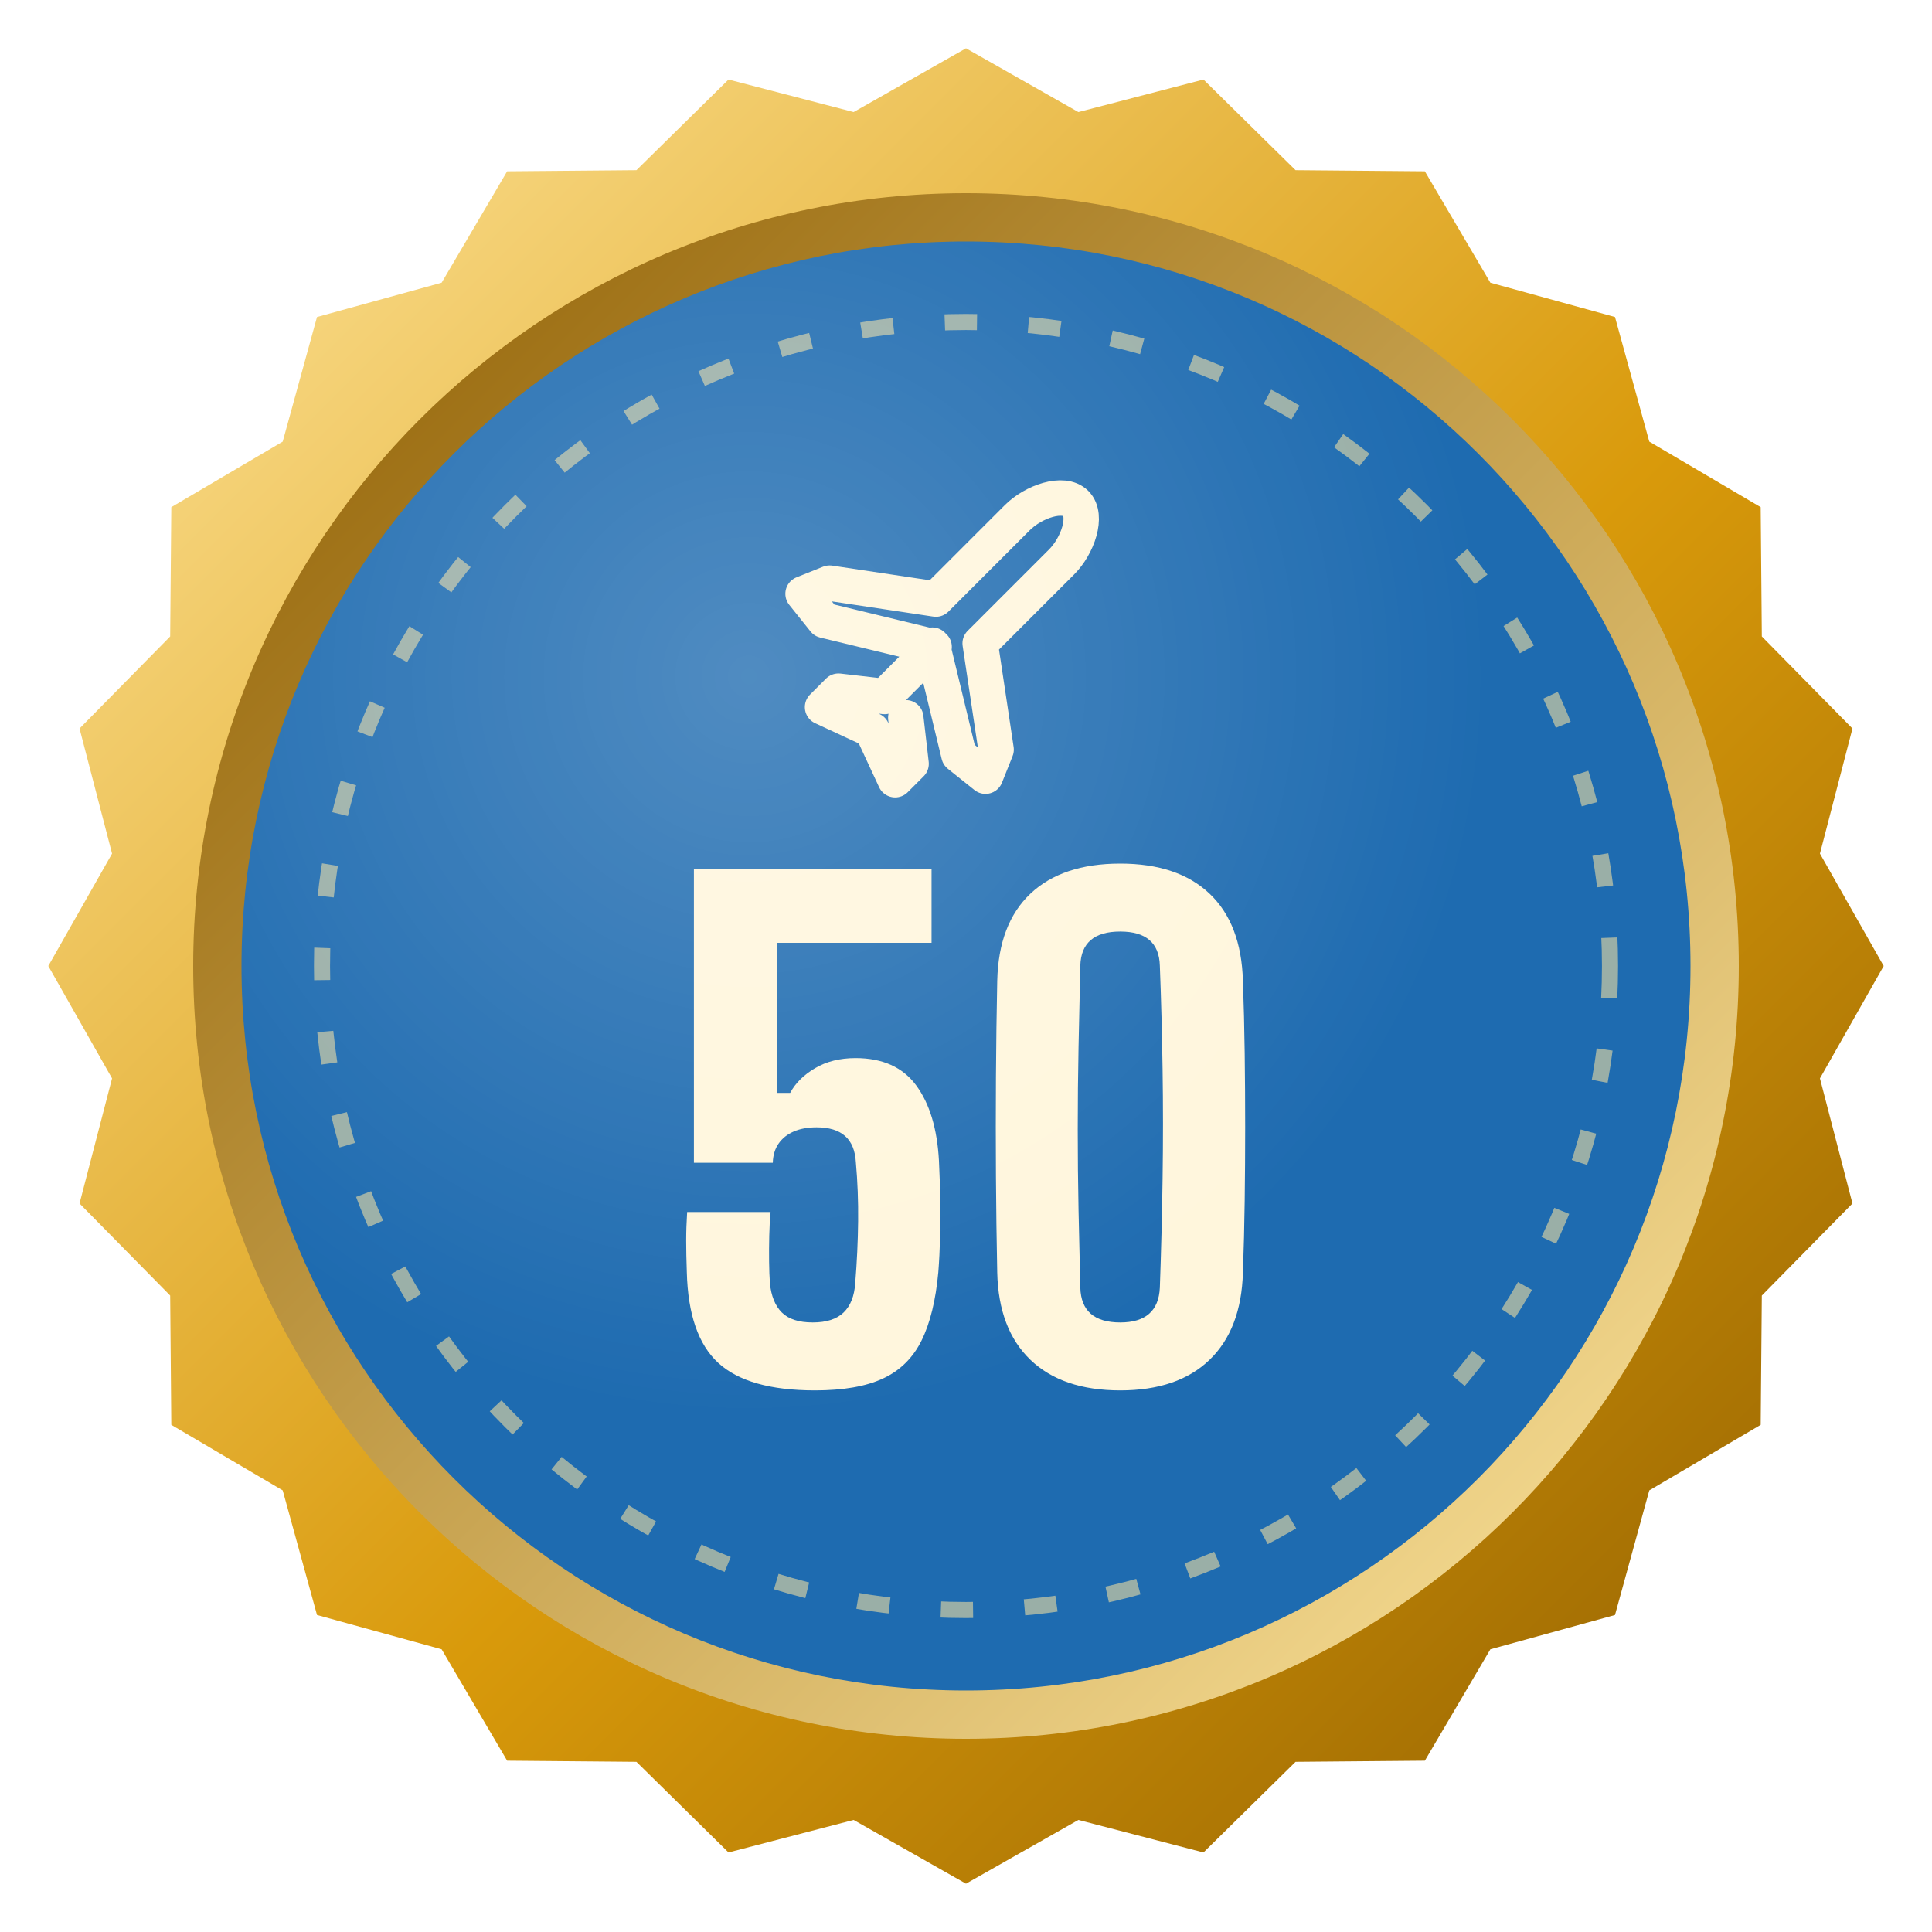
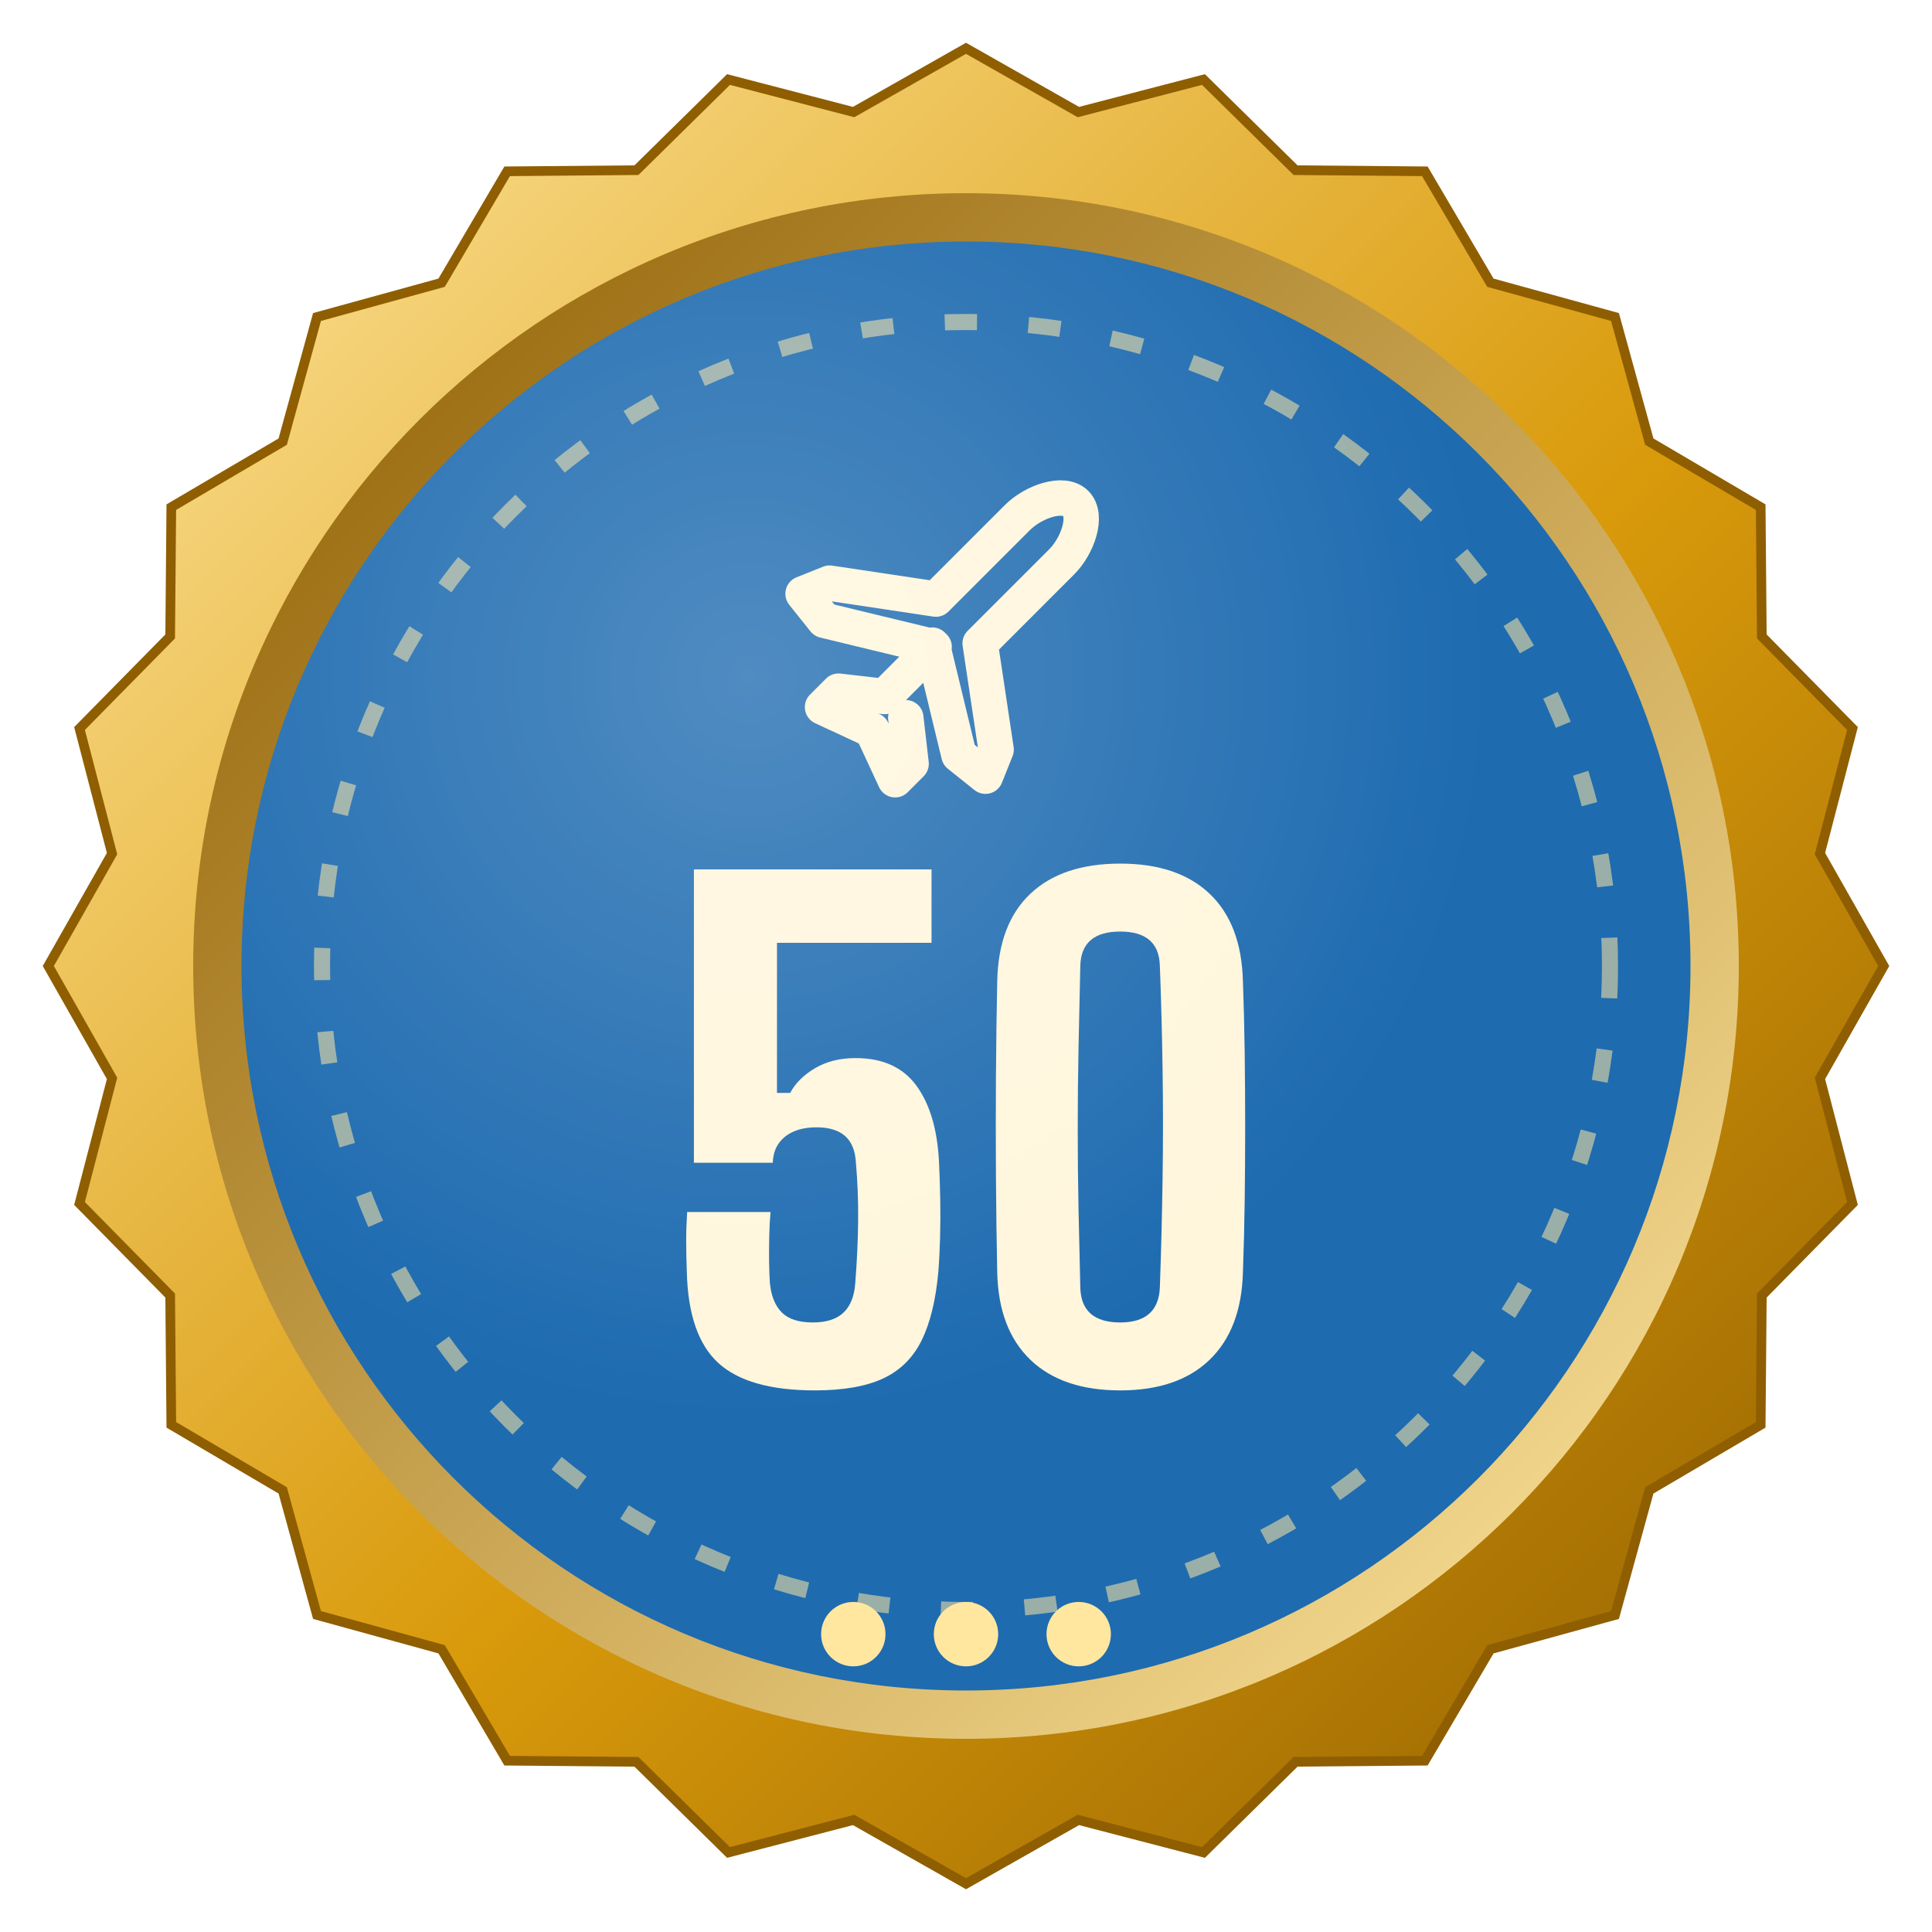
<svg xmlns="http://www.w3.org/2000/svg" viewBox="0 0 120 120">
  <defs>
    <linearGradient id="m" x1="0" y1="0" x2="1" y2="1">
      <stop offset="0" stop-color="#FFE7A0" />
      <stop offset=".55" stop-color="#D99A0B" />
      <stop offset="1" stop-color="#8F5E00" />
    </linearGradient>
    <linearGradient id="m2" x1="1" y1="1" x2="0" y2="0">
      <stop offset="0" stop-color="#FFE7A0" />
      <stop offset="1" stop-color="#8F5E00" />
    </linearGradient>
    <radialGradient id="e" cx=".35" cy=".3" r=".85">
      <stop offset="0" stop-color="#fff" stop-opacity=".22" />
      <stop offset=".6" stop-color="#fff" stop-opacity="0" />
    </radialGradient>
  </defs>
-   <path d="M60.00,3.00 L66.98,6.96 L74.75,4.94 L80.47,10.57 L88.50,10.64 L92.57,17.56 L100.31,19.69 L102.44,27.43 L109.36,31.50 L109.43,39.53 L115.06,45.25 L113.04,53.02 L117.00,60.00 L113.04,66.98 L115.06,74.75 L109.43,80.47 L109.36,88.50 L102.44,92.57 L100.31,100.31 L92.57,102.44 L88.50,109.36 L80.47,109.43 L74.75,115.06 L66.98,113.04 L60.00,117.00 L53.02,113.04 L45.25,115.06 L39.53,109.43 L31.50,109.36 L27.43,102.44 L19.69,100.31 L17.56,92.57 L10.64,88.50 L10.57,80.47 L4.94,74.75 L6.96,66.98 L3.00,60.00 L6.96,53.02 L4.94,45.25 L10.57,39.53 L10.64,31.50 L17.56,27.43 L19.69,19.69 L27.43,17.56 L31.50,10.64 L39.53,10.57 L45.25,4.94 L53.02,6.96Z" fill="url(#m)" />
+   <path d="M60.00,3.00 L66.98,6.96 L74.75,4.94 L80.47,10.57 L88.50,10.64 L92.57,17.56 L100.31,19.69 L102.44,27.43 L109.36,31.50 L109.43,39.53 L115.06,45.25 L113.04,53.02 L117.00,60.00 L113.04,66.98 L115.06,74.75 L109.43,80.47 L109.36,88.50 L102.44,92.57 L100.31,100.31 L92.57,102.44 L88.50,109.36 L80.47,109.43 L74.75,115.06 L66.98,113.04 L60.00,117.00 L53.02,113.04 L45.25,115.06 L39.53,109.43 L31.50,109.36 L27.43,102.44 L19.69,100.31 L17.56,92.57 L10.64,88.50 L10.57,80.47 L4.94,74.75 L6.96,66.98 L3.00,60.00 L6.96,53.02 L4.94,45.25 L10.57,39.53 L10.64,31.50 L17.56,27.43 L19.69,19.69 L27.43,17.56 L31.50,10.64 L39.53,10.57 L45.25,4.94 L53.02,6.96Z" fill="url(#m)" stroke="#8F5E00" stroke-width=".6" />
  <circle cx="60" cy="60" r="48" fill="url(#m2)" />
  <circle cx="60" cy="60" r="45" fill="#1E6BB0" />
  <circle cx="60" cy="60" r="40" fill="none" stroke="#FFE7A0" stroke-opacity=".55" stroke-width="1" stroke-dasharray="2 3.2" />
  <g transform="translate(46.8 25) scale(1.1)" fill="none" stroke="#FFF6DC" stroke-width="2" stroke-linecap="round" stroke-linejoin="round">
    <path d="M10.2 13.8 4 12.3l-1.2-1.5 1.5-.6 6 .9 4.6-4.6c.9-.9 2.6-1.5 3.3-.8.7.7.1 2.4-.8 3.3l-4.6 4.6.9 6-.6 1.5-1.5-1.2-1.5-6.2M10.2 13.8 7.4 16.6l-2.6-.3-.9.9 2.8 1.3 1.3 2.8.9-.9-.3-2.6" />
  </g>
  <path d="M50.62 86.36Q46.48 86.36 44.62 84.66Q42.76 82.96 42.66 79.02Q42.62 77.9 42.62 77.06Q42.62 76.22 42.68 75.28H47.86Q47.8 75.92 47.78 76.75Q47.76 77.58 47.77 78.36Q47.78 79.14 47.82 79.7Q47.94 80.9 48.56 81.52Q49.18 82.14 50.48 82.14Q51.76 82.14 52.4 81.52Q53.04 80.9 53.12 79.7Q53.28 77.72 53.3 75.85Q53.32 73.98 53.16 72.2Q53.1 71.1 52.49 70.56Q51.88 70.02 50.72 70.02Q49.9 70.02 49.3 70.28Q48.7 70.54 48.36 71.03Q48.02 71.52 48.0 72.22H43.1V54.0H57.86V58.56H48.26V67.88H49.08Q49.56 66.98 50.62 66.35Q51.68 65.72 53.14 65.72Q55.66 65.72 56.91 67.42Q58.16 69.12 58.32 72.1Q58.38 73.32 58.4 74.52Q58.42 75.72 58.39 76.86Q58.36 78.0 58.28 79.02Q58.04 81.64 57.24 83.26Q56.44 84.88 54.85 85.62Q53.26 86.36 50.62 86.36ZM69.58 86.36Q65.98 86.36 64.0 84.46Q62.02 82.56 61.94 79.04Q61.88 76.12 61.86 73.05Q61.84 69.98 61.86 66.91Q61.88 63.84 61.94 60.92Q62.02 57.38 64.0 55.51Q65.98 53.64 69.58 53.64Q73.16 53.64 75.13 55.51Q77.1 57.38 77.2 60.92Q77.28 63.12 77.31 65.41Q77.34 67.7 77.34 70.01Q77.34 72.32 77.31 74.59Q77.28 76.86 77.2 79.04Q77.1 82.56 75.13 84.46Q73.16 86.36 69.58 86.36ZM69.58 82.14Q71.94 82.14 72.04 79.98Q72.16 76.64 72.21 73.21Q72.26 69.78 72.21 66.43Q72.16 63.08 72.04 59.98Q71.98 57.86 69.58 57.86Q67.16 57.86 67.1 59.98Q67.04 62.48 66.99 65.03Q66.94 67.58 66.94 70.13Q66.94 72.68 66.99 75.16Q67.04 77.64 67.1 79.98Q67.16 82.14 69.58 82.14Z" fill="#FFF6DC" />
+   <circle cx="53.0" cy="101.5" r="2" fill="#FFE7A0" />
+   <circle cx="60.0" cy="101.5" r="2" fill="#FFE7A0" />
+   <circle cx="67.0" cy="101.5" r="2" fill="#FFE7A0" />
  <circle cx="60" cy="60" r="45" fill="url(#e)" />
</svg>
